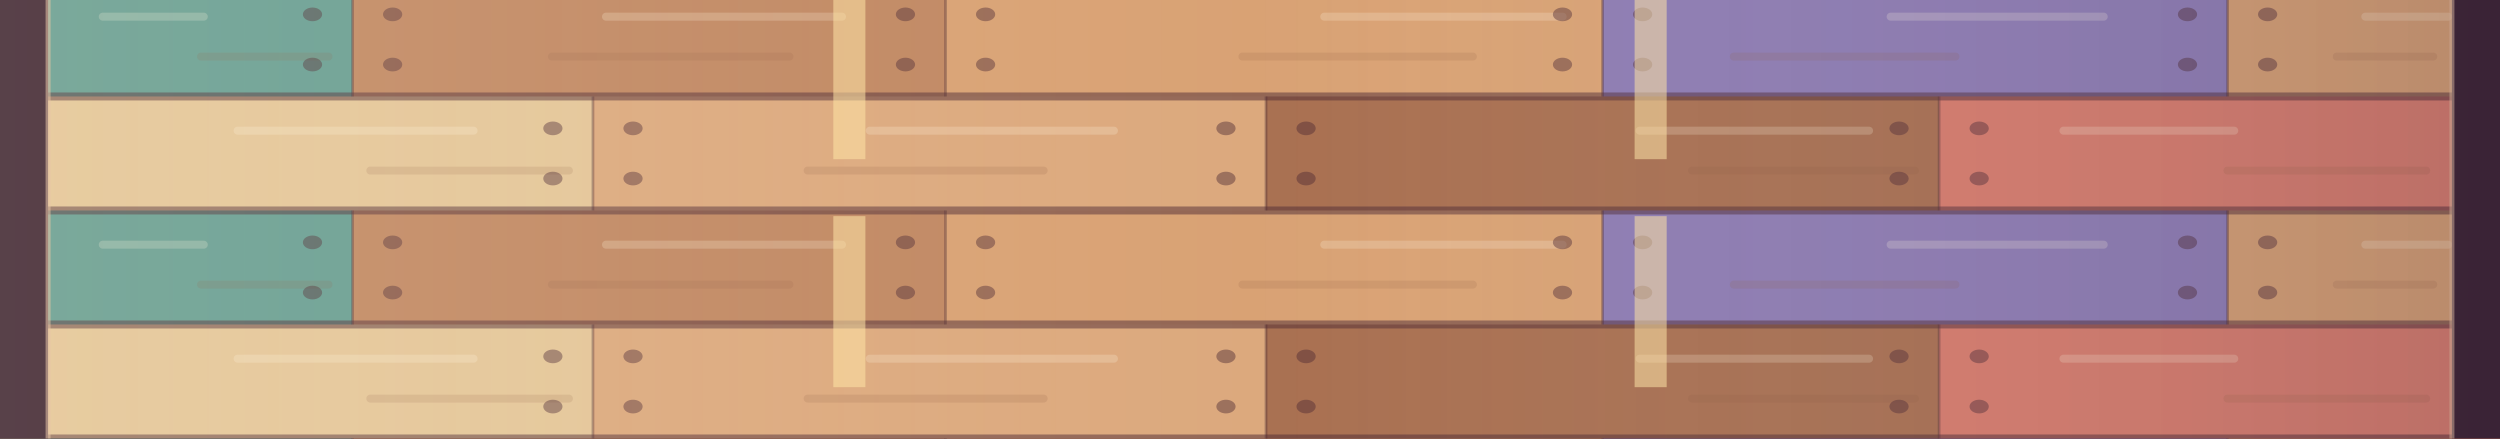
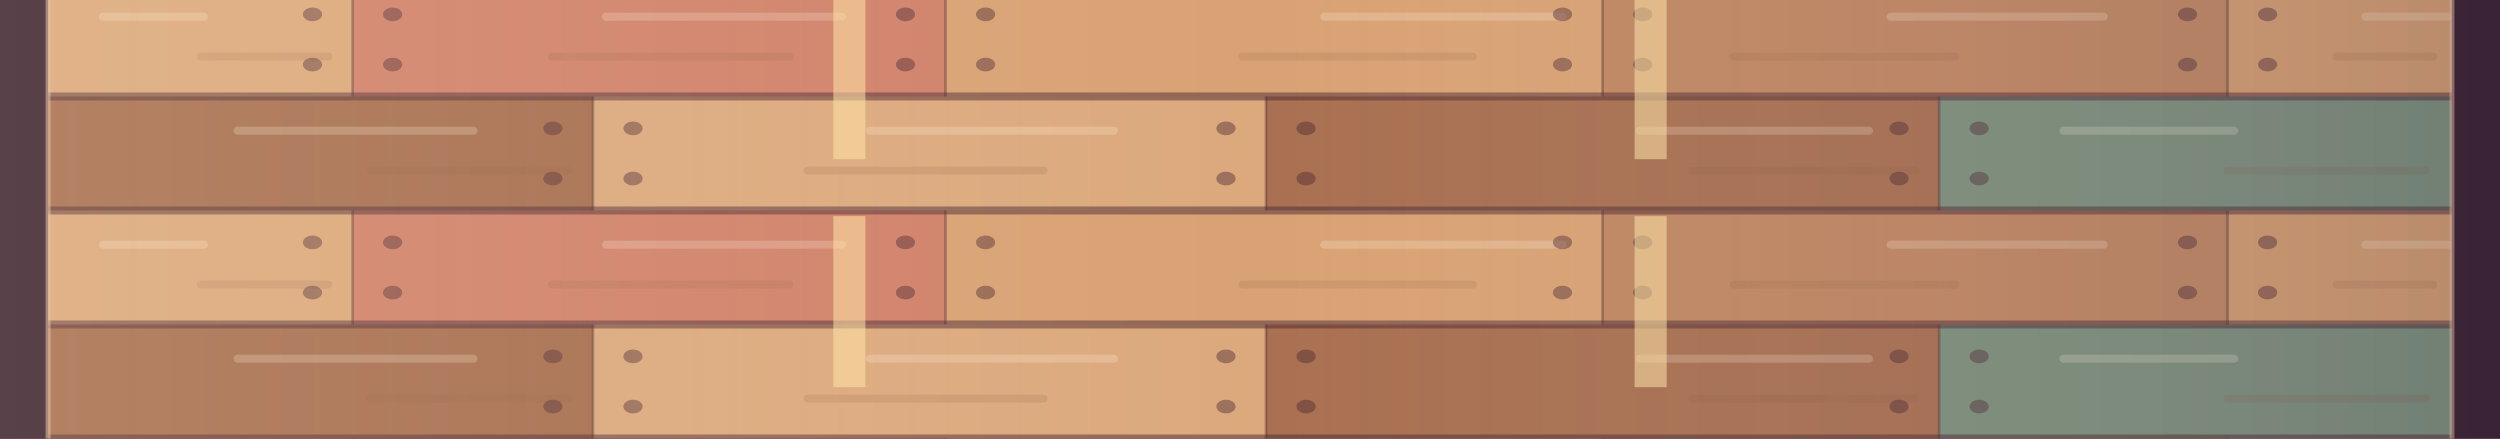
<svg xmlns="http://www.w3.org/2000/svg" width="1146" height="201" viewBox="0 0 1146 201">
  <rect width="1146" height="201" fill="#C08660" />
-   <rect x="0" y="-60.3" width="271.81" height="52.86" fill="#e4c597" />
+   <rect x="0" y="-60.3" width="271.81" height="52.86" fill="#a86f50" />
  <rect x="271.81" y="-60.3" width="308.54" height="52.86" fill="#dca97d" />
  <rect x="580.35" y="-60.3" width="308.53" height="52.86" fill="#a97051" />
-   <rect x="888.88" y="-60.3" width="257.12" height="52.86" fill="#d77c6b" />
-   <rect x="0" y="-8.04" width="161.62" height="52.86" fill="#669d91" />
-   <rect x="161.62" y="-8.04" width="271.8" height="52.86" fill="#c18862" />
+   <rect x="888.88" y="-60.3" width="257.12" height="52.86" fill="#7f907b" />
+   <rect x="0" y="-8.04" width="161.62" height="52.86" fill="#dca87b" />
+   <rect x="161.62" y="-8.04" width="271.8" height="52.86" fill="#d1826a" />
  <rect x="433.42" y="-8.04" width="301.2" height="52.86" fill="#d9a274" />
-   <rect x="734.62" y="-8.04" width="286.5" height="52.86" fill="#8e7cb2" />
+   <rect x="734.62" y="-8.04" width="286.5" height="52.86" fill="#c18762" />
  <rect x="1021.12" y="-8.04" width="124.88" height="52.86" fill="#d59e71" />
-   <rect x="0" y="44.22" width="271.81" height="52.86" fill="#e4c597" />
+   <rect x="0" y="44.22" width="271.81" height="52.86" fill="#a86f50" />
  <rect x="271.81" y="44.22" width="308.54" height="52.86" fill="#dca97d" />
  <rect x="580.35" y="44.22" width="308.53" height="52.86" fill="#a97051" />
-   <rect x="888.88" y="44.22" width="257.12" height="52.86" fill="#d77c6b" />
-   <rect x="0" y="96.48" width="161.62" height="52.86" fill="#669d91" />
-   <rect x="161.62" y="96.48" width="271.8" height="52.86" fill="#c18862" />
+   <rect x="888.88" y="44.22" width="257.12" height="52.86" fill="#7f907b" />
+   <rect x="0" y="96.48" width="161.62" height="52.86" fill="#dca87b" />
+   <rect x="161.62" y="96.48" width="271.8" height="52.86" fill="#d1826a" />
  <rect x="433.42" y="96.48" width="301.2" height="52.86" fill="#d9a274" />
-   <rect x="734.62" y="96.48" width="286.5" height="52.86" fill="#8e7cb2" />
+   <rect x="734.62" y="96.48" width="286.5" height="52.86" fill="#c18762" />
  <rect x="1021.12" y="96.48" width="124.88" height="52.86" fill="#d59e71" />
-   <rect x="0" y="148.74" width="271.81" height="52.86" fill="#e4c597" />
+   <rect x="0" y="148.74" width="271.81" height="52.86" fill="#a86f50" />
  <rect x="271.81" y="148.74" width="308.54" height="52.86" fill="#dca97d" />
  <rect x="580.35" y="148.74" width="308.53" height="52.86" fill="#a97051" />
-   <rect x="888.88" y="148.74" width="257.12" height="52.86" fill="#d77c6b" />
-   <rect x="0" y="201" width="161.62" height="52.86" fill="#669d91" />
-   <rect x="161.62" y="201" width="271.8" height="52.86" fill="#c18862" />
+   <rect x="888.88" y="148.74" width="257.12" height="52.86" fill="#7f907b" />
+   <rect x="0" y="201" width="161.62" height="52.86" fill="#dca87b" />
+   <rect x="161.62" y="201" width="271.8" height="52.86" fill="#d1826a" />
  <rect x="433.42" y="201" width="301.2" height="52.86" fill="#d9a274" />
-   <rect x="734.62" y="201" width="286.5" height="52.86" fill="#8e7cb2" />
+   <rect x="734.62" y="201" width="286.5" height="52.86" fill="#c18762" />
  <rect x="1021.12" y="201" width="124.88" height="52.86" fill="#d59e71" />
-   <rect x="0" y="253.26" width="271.81" height="52.86" fill="#e4c597" />
+   <rect x="0" y="253.26" width="271.81" height="52.86" fill="#a86f50" />
  <rect x="271.81" y="253.26" width="308.54" height="52.86" fill="#dca97d" />
  <rect x="580.35" y="253.26" width="308.53" height="52.86" fill="#a97051" />
-   <rect x="888.88" y="253.26" width="257.12" height="52.86" fill="#d77c6b" />
+   <rect x="888.88" y="253.26" width="257.12" height="52.86" fill="#7f907b" />
  <path d="M108.9 -44.62H217.09" stroke="#FFF6DE" stroke-opacity="0.22" stroke-width="3.66" stroke-linecap="round" />
  <path d="M169.75 -26.33H260.79" stroke="#8C5A40" stroke-opacity="0.16" stroke-width="3.66" stroke-linecap="round" />
  <path d="M398.68 -44.62H510.64" stroke="#FFF6DE" stroke-opacity="0.22" stroke-width="3.66" stroke-linecap="round" />
  <path d="M370.2 -26.33H478.42" stroke="#8C5A40" stroke-opacity="0.16" stroke-width="3.66" stroke-linecap="round" />
  <path d="M751.58 -44.62H856.78" stroke="#FFF6DE" stroke-opacity="0.22" stroke-width="3.66" stroke-linecap="round" />
  <path d="M775.58 -26.33H877.87" stroke="#8C5A40" stroke-opacity="0.16" stroke-width="3.66" stroke-linecap="round" />
  <path d="M945.89 -44.62H1024.18" stroke="#FFF6DE" stroke-opacity="0.22" stroke-width="3.66" stroke-linecap="round" />
  <path d="M1021.05 -26.33H1112.16" stroke="#8C5A40" stroke-opacity="0.16" stroke-width="3.66" stroke-linecap="round" />
  <path d="M47.1 7.64H93.42" stroke="#FFF6DE" stroke-opacity="0.22" stroke-width="3.66" stroke-linecap="round" />
  <path d="M92.13 25.93H150.6" stroke="#8C5A40" stroke-opacity="0.16" stroke-width="3.66" stroke-linecap="round" />
  <path d="M277.78 7.64H385.96" stroke="#FFF6DE" stroke-opacity="0.22" stroke-width="3.66" stroke-linecap="round" />
  <path d="M253 25.93H361.87" stroke="#8C5A40" stroke-opacity="0.16" stroke-width="3.66" stroke-linecap="round" />
  <path d="M607.04 7.64H716.33" stroke="#FFF6DE" stroke-opacity="0.22" stroke-width="3.66" stroke-linecap="round" />
  <path d="M569.53 25.93H675.17" stroke="#8C5A40" stroke-opacity="0.16" stroke-width="3.66" stroke-linecap="round" />
  <path d="M866.66 7.64H964.34" stroke="#FFF6DE" stroke-opacity="0.22" stroke-width="3.66" stroke-linecap="round" />
  <path d="M794.77 25.93H896.38" stroke="#8C5A40" stroke-opacity="0.16" stroke-width="3.66" stroke-linecap="round" />
  <path d="M1084.25 7.64H1122.28" stroke="#FFF6DE" stroke-opacity="0.22" stroke-width="3.66" stroke-linecap="round" />
  <path d="M1071.15 25.93H1115.41" stroke="#8C5A40" stroke-opacity="0.16" stroke-width="3.66" stroke-linecap="round" />
  <path d="M108.9 59.9H217.09" stroke="#FFF6DE" stroke-opacity="0.22" stroke-width="3.66" stroke-linecap="round" />
  <path d="M169.75 78.19H260.79" stroke="#8C5A40" stroke-opacity="0.16" stroke-width="3.66" stroke-linecap="round" />
  <path d="M398.68 59.9H510.64" stroke="#FFF6DE" stroke-opacity="0.22" stroke-width="3.66" stroke-linecap="round" />
  <path d="M370.2 78.19H478.42" stroke="#8C5A40" stroke-opacity="0.16" stroke-width="3.66" stroke-linecap="round" />
  <path d="M751.58 59.9H856.78" stroke="#FFF6DE" stroke-opacity="0.22" stroke-width="3.66" stroke-linecap="round" />
  <path d="M775.58 78.19H877.87" stroke="#8C5A40" stroke-opacity="0.16" stroke-width="3.66" stroke-linecap="round" />
  <path d="M945.89 59.9H1024.18" stroke="#FFF6DE" stroke-opacity="0.22" stroke-width="3.66" stroke-linecap="round" />
  <path d="M1021.05 78.19H1112.16" stroke="#8C5A40" stroke-opacity="0.16" stroke-width="3.66" stroke-linecap="round" />
  <path d="M47.1 112.16H93.42" stroke="#FFF6DE" stroke-opacity="0.22" stroke-width="3.66" stroke-linecap="round" />
  <path d="M92.13 130.45H150.6" stroke="#8C5A40" stroke-opacity="0.16" stroke-width="3.66" stroke-linecap="round" />
  <path d="M277.78 112.16H385.96" stroke="#FFF6DE" stroke-opacity="0.22" stroke-width="3.66" stroke-linecap="round" />
  <path d="M253 130.45H361.87" stroke="#8C5A40" stroke-opacity="0.16" stroke-width="3.66" stroke-linecap="round" />
  <path d="M607.04 112.16H716.33" stroke="#FFF6DE" stroke-opacity="0.22" stroke-width="3.66" stroke-linecap="round" />
  <path d="M569.53 130.45H675.17" stroke="#8C5A40" stroke-opacity="0.16" stroke-width="3.66" stroke-linecap="round" />
  <path d="M866.66 112.16H964.34" stroke="#FFF6DE" stroke-opacity="0.22" stroke-width="3.66" stroke-linecap="round" />
  <path d="M794.77 130.45H896.38" stroke="#8C5A40" stroke-opacity="0.16" stroke-width="3.66" stroke-linecap="round" />
  <path d="M1084.25 112.16H1122.28" stroke="#FFF6DE" stroke-opacity="0.22" stroke-width="3.66" stroke-linecap="round" />
  <path d="M1071.15 130.45H1115.41" stroke="#8C5A40" stroke-opacity="0.16" stroke-width="3.66" stroke-linecap="round" />
  <path d="M108.9 164.42H217.09" stroke="#FFF6DE" stroke-opacity="0.22" stroke-width="3.66" stroke-linecap="round" />
  <path d="M169.75 182.71H260.79" stroke="#8C5A40" stroke-opacity="0.16" stroke-width="3.66" stroke-linecap="round" />
  <path d="M398.68 164.42H510.64" stroke="#FFF6DE" stroke-opacity="0.22" stroke-width="3.66" stroke-linecap="round" />
  <path d="M370.2 182.71H478.42" stroke="#8C5A40" stroke-opacity="0.16" stroke-width="3.66" stroke-linecap="round" />
  <path d="M751.58 164.42H856.78" stroke="#FFF6DE" stroke-opacity="0.22" stroke-width="3.66" stroke-linecap="round" />
  <path d="M775.58 182.71H877.87" stroke="#8C5A40" stroke-opacity="0.16" stroke-width="3.66" stroke-linecap="round" />
  <path d="M945.89 164.42H1024.18" stroke="#FFF6DE" stroke-opacity="0.22" stroke-width="3.66" stroke-linecap="round" />
  <path d="M1021.05 182.71H1112.16" stroke="#8C5A40" stroke-opacity="0.16" stroke-width="3.66" stroke-linecap="round" />
  <path d="M47.1 216.68H93.42" stroke="#FFF6DE" stroke-opacity="0.22" stroke-width="3.66" stroke-linecap="round" />
  <path d="M92.13 234.97H150.6" stroke="#8C5A40" stroke-opacity="0.16" stroke-width="3.66" stroke-linecap="round" />
  <path d="M277.78 216.68H385.96" stroke="#FFF6DE" stroke-opacity="0.22" stroke-width="3.66" stroke-linecap="round" />
  <path d="M253 234.97H361.87" stroke="#8C5A40" stroke-opacity="0.16" stroke-width="3.66" stroke-linecap="round" />
  <path d="M607.04 216.68H716.33" stroke="#FFF6DE" stroke-opacity="0.22" stroke-width="3.66" stroke-linecap="round" />
  <path d="M569.53 234.97H675.17" stroke="#8C5A40" stroke-opacity="0.16" stroke-width="3.66" stroke-linecap="round" />
  <path d="M866.66 216.68H964.34" stroke="#FFF6DE" stroke-opacity="0.22" stroke-width="3.66" stroke-linecap="round" />
  <path d="M794.77 234.97H896.38" stroke="#8C5A40" stroke-opacity="0.16" stroke-width="3.66" stroke-linecap="round" />
  <path d="M1084.25 216.68H1122.28" stroke="#FFF6DE" stroke-opacity="0.22" stroke-width="3.66" stroke-linecap="round" />
  <path d="M1071.15 234.97H1115.41" stroke="#8C5A40" stroke-opacity="0.16" stroke-width="3.66" stroke-linecap="round" />
  <path d="M108.9 268.94H217.09" stroke="#FFF6DE" stroke-opacity="0.22" stroke-width="3.66" stroke-linecap="round" />
  <path d="M169.75 287.23H260.79" stroke="#8C5A40" stroke-opacity="0.16" stroke-width="3.66" stroke-linecap="round" />
  <path d="M398.68 268.94H510.64" stroke="#FFF6DE" stroke-opacity="0.22" stroke-width="3.66" stroke-linecap="round" />
  <path d="M370.2 287.23H478.42" stroke="#8C5A40" stroke-opacity="0.16" stroke-width="3.66" stroke-linecap="round" />
  <path d="M751.58 268.94H856.78" stroke="#FFF6DE" stroke-opacity="0.22" stroke-width="3.66" stroke-linecap="round" />
  <path d="M775.58 287.23H877.87" stroke="#8C5A40" stroke-opacity="0.16" stroke-width="3.66" stroke-linecap="round" />
  <path d="M945.89 268.94H1024.18" stroke="#FFF6DE" stroke-opacity="0.22" stroke-width="3.66" stroke-linecap="round" />
  <path d="M1021.05 287.23H1112.16" stroke="#8C5A40" stroke-opacity="0.16" stroke-width="3.66" stroke-linecap="round" />
  <path d="M271.81 -60.3V-8.04" stroke="#4E2B34" stroke-opacity=".38" stroke-width="1.27" />
  <path d="M580.35 -60.3V-8.04" stroke="#4E2B34" stroke-opacity=".38" stroke-width="1.27" />
  <path d="M888.88 -60.3V-8.04" stroke="#4E2B34" stroke-opacity=".38" stroke-width="1.27" />
  <path d="M0 -60.3H1146" stroke="#4E2B34" stroke-opacity=".5" stroke-width="3.66" />
  <path d="M161.62 -8.04V44.22" stroke="#4E2B34" stroke-opacity=".38" stroke-width="1.27" />
  <path d="M433.42 -8.04V44.22" stroke="#4E2B34" stroke-opacity=".38" stroke-width="1.27" />
  <path d="M734.62 -8.04V44.22" stroke="#4E2B34" stroke-opacity=".38" stroke-width="1.27" />
  <path d="M1021.12 -8.04V44.22" stroke="#4E2B34" stroke-opacity=".38" stroke-width="1.27" />
  <path d="M0 -8.04H1146" stroke="#4E2B34" stroke-opacity=".5" stroke-width="3.66" />
  <path d="M271.81 44.22V96.48" stroke="#4E2B34" stroke-opacity=".38" stroke-width="1.27" />
  <path d="M580.35 44.22V96.48" stroke="#4E2B34" stroke-opacity=".38" stroke-width="1.27" />
  <path d="M888.88 44.22V96.48" stroke="#4E2B34" stroke-opacity=".38" stroke-width="1.27" />
  <path d="M0 44.22H1146" stroke="#4E2B34" stroke-opacity=".5" stroke-width="3.66" />
  <path d="M161.62 96.48V148.74" stroke="#4E2B34" stroke-opacity=".38" stroke-width="1.27" />
  <path d="M433.42 96.48V148.74" stroke="#4E2B34" stroke-opacity=".38" stroke-width="1.27" />
  <path d="M734.62 96.48V148.74" stroke="#4E2B34" stroke-opacity=".38" stroke-width="1.27" />
  <path d="M1021.12 96.48V148.74" stroke="#4E2B34" stroke-opacity=".38" stroke-width="1.27" />
  <path d="M0 96.48H1146" stroke="#4E2B34" stroke-opacity=".5" stroke-width="3.66" />
  <path d="M271.81 148.74V201" stroke="#4E2B34" stroke-opacity=".38" stroke-width="1.27" />
  <path d="M580.35 148.74V201" stroke="#4E2B34" stroke-opacity=".38" stroke-width="1.27" />
  <path d="M888.88 148.74V201" stroke="#4E2B34" stroke-opacity=".38" stroke-width="1.27" />
  <path d="M0 148.74H1146" stroke="#4E2B34" stroke-opacity=".5" stroke-width="3.66" />
  <path d="M161.62 201V253.26" stroke="#4E2B34" stroke-opacity=".38" stroke-width="1.27" />
  <path d="M433.42 201V253.26" stroke="#4E2B34" stroke-opacity=".38" stroke-width="1.27" />
  <path d="M734.62 201V253.26" stroke="#4E2B34" stroke-opacity=".38" stroke-width="1.27" />
  <path d="M1021.12 201V253.26" stroke="#4E2B34" stroke-opacity=".38" stroke-width="1.27" />
  <path d="M0 201H1146" stroke="#4E2B34" stroke-opacity=".5" stroke-width="3.66" />
  <path d="M271.81 253.26V305.52" stroke="#4E2B34" stroke-opacity=".38" stroke-width="1.27" />
  <path d="M580.35 253.26V305.52" stroke="#4E2B34" stroke-opacity=".38" stroke-width="1.27" />
  <path d="M888.88 253.26V305.52" stroke="#4E2B34" stroke-opacity=".38" stroke-width="1.27" />
  <path d="M0 253.26H1146" stroke="#4E2B34" stroke-opacity=".5" stroke-width="3.66" />
  <ellipse cx="253.44" cy="-45.67" rx="4.41" ry="3.14" fill="#4E2B34" fill-opacity=".45" />
  <ellipse cx="253.44" cy="-22.67" rx="4.41" ry="3.14" fill="#4E2B34" fill-opacity=".45" />
  <ellipse cx="290.17" cy="-45.67" rx="4.41" ry="3.14" fill="#4E2B34" fill-opacity=".45" />
  <ellipse cx="290.17" cy="-22.67" rx="4.41" ry="3.14" fill="#4E2B34" fill-opacity=".45" />
  <ellipse cx="561.98" cy="-45.67" rx="4.41" ry="3.14" fill="#4E2B34" fill-opacity=".45" />
  <ellipse cx="561.98" cy="-22.67" rx="4.41" ry="3.14" fill="#4E2B34" fill-opacity=".45" />
  <ellipse cx="598.71" cy="-45.67" rx="4.41" ry="3.14" fill="#4E2B34" fill-opacity=".45" />
  <ellipse cx="598.71" cy="-22.67" rx="4.41" ry="3.14" fill="#4E2B34" fill-opacity=".45" />
  <ellipse cx="870.52" cy="-45.67" rx="4.41" ry="3.14" fill="#4E2B34" fill-opacity=".45" />
  <ellipse cx="870.52" cy="-22.67" rx="4.41" ry="3.14" fill="#4E2B34" fill-opacity=".45" />
  <ellipse cx="907.25" cy="-45.67" rx="4.41" ry="3.14" fill="#4E2B34" fill-opacity=".45" />
  <ellipse cx="907.25" cy="-22.67" rx="4.41" ry="3.14" fill="#4E2B34" fill-opacity=".45" />
  <ellipse cx="143.25" cy="6.59" rx="4.41" ry="3.14" fill="#4E2B34" fill-opacity=".45" />
  <ellipse cx="143.25" cy="29.59" rx="4.41" ry="3.14" fill="#4E2B34" fill-opacity=".45" />
  <ellipse cx="179.98" cy="6.59" rx="4.41" ry="3.14" fill="#4E2B34" fill-opacity=".45" />
  <ellipse cx="179.98" cy="29.59" rx="4.41" ry="3.14" fill="#4E2B34" fill-opacity=".45" />
  <ellipse cx="415.06" cy="6.59" rx="4.41" ry="3.14" fill="#4E2B34" fill-opacity=".45" />
  <ellipse cx="415.06" cy="29.59" rx="4.41" ry="3.14" fill="#4E2B34" fill-opacity=".45" />
  <ellipse cx="451.79" cy="6.59" rx="4.41" ry="3.14" fill="#4E2B34" fill-opacity=".45" />
  <ellipse cx="451.79" cy="29.59" rx="4.41" ry="3.14" fill="#4E2B34" fill-opacity=".45" />
  <ellipse cx="716.25" cy="6.59" rx="4.41" ry="3.14" fill="#4E2B34" fill-opacity=".45" />
  <ellipse cx="716.25" cy="29.59" rx="4.41" ry="3.14" fill="#4E2B34" fill-opacity=".45" />
  <ellipse cx="752.98" cy="6.59" rx="4.41" ry="3.14" fill="#4E2B34" fill-opacity=".45" />
  <ellipse cx="752.98" cy="29.59" rx="4.41" ry="3.14" fill="#4E2B34" fill-opacity=".45" />
  <ellipse cx="1002.75" cy="6.59" rx="4.41" ry="3.14" fill="#4E2B34" fill-opacity=".45" />
  <ellipse cx="1002.75" cy="29.59" rx="4.41" ry="3.14" fill="#4E2B34" fill-opacity=".45" />
  <ellipse cx="1039.48" cy="6.59" rx="4.41" ry="3.14" fill="#4E2B34" fill-opacity=".45" />
  <ellipse cx="1039.48" cy="29.59" rx="4.41" ry="3.14" fill="#4E2B34" fill-opacity=".45" />
  <ellipse cx="253.44" cy="58.85" rx="4.41" ry="3.14" fill="#4E2B34" fill-opacity=".45" />
  <ellipse cx="253.44" cy="81.85" rx="4.41" ry="3.14" fill="#4E2B34" fill-opacity=".45" />
  <ellipse cx="290.17" cy="58.85" rx="4.41" ry="3.14" fill="#4E2B34" fill-opacity=".45" />
  <ellipse cx="290.17" cy="81.85" rx="4.41" ry="3.14" fill="#4E2B34" fill-opacity=".45" />
  <ellipse cx="561.98" cy="58.85" rx="4.41" ry="3.14" fill="#4E2B34" fill-opacity=".45" />
  <ellipse cx="561.98" cy="81.85" rx="4.41" ry="3.14" fill="#4E2B34" fill-opacity=".45" />
  <ellipse cx="598.71" cy="58.85" rx="4.41" ry="3.14" fill="#4E2B34" fill-opacity=".45" />
  <ellipse cx="598.71" cy="81.85" rx="4.41" ry="3.14" fill="#4E2B34" fill-opacity=".45" />
  <ellipse cx="870.52" cy="58.85" rx="4.41" ry="3.14" fill="#4E2B34" fill-opacity=".45" />
  <ellipse cx="870.52" cy="81.85" rx="4.41" ry="3.14" fill="#4E2B34" fill-opacity=".45" />
  <ellipse cx="907.25" cy="58.85" rx="4.41" ry="3.14" fill="#4E2B34" fill-opacity=".45" />
  <ellipse cx="907.25" cy="81.85" rx="4.41" ry="3.14" fill="#4E2B34" fill-opacity=".45" />
  <ellipse cx="143.25" cy="111.11" rx="4.41" ry="3.14" fill="#4E2B34" fill-opacity=".45" />
  <ellipse cx="143.25" cy="134.11" rx="4.41" ry="3.14" fill="#4E2B34" fill-opacity=".45" />
  <ellipse cx="179.98" cy="111.11" rx="4.41" ry="3.14" fill="#4E2B34" fill-opacity=".45" />
  <ellipse cx="179.98" cy="134.11" rx="4.41" ry="3.14" fill="#4E2B34" fill-opacity=".45" />
  <ellipse cx="415.06" cy="111.11" rx="4.41" ry="3.14" fill="#4E2B34" fill-opacity=".45" />
  <ellipse cx="415.06" cy="134.11" rx="4.41" ry="3.14" fill="#4E2B34" fill-opacity=".45" />
  <ellipse cx="451.79" cy="111.11" rx="4.41" ry="3.14" fill="#4E2B34" fill-opacity=".45" />
  <ellipse cx="451.79" cy="134.11" rx="4.41" ry="3.14" fill="#4E2B34" fill-opacity=".45" />
  <ellipse cx="716.25" cy="111.11" rx="4.41" ry="3.14" fill="#4E2B34" fill-opacity=".45" />
  <ellipse cx="716.25" cy="134.11" rx="4.41" ry="3.14" fill="#4E2B34" fill-opacity=".45" />
  <ellipse cx="752.98" cy="111.11" rx="4.41" ry="3.14" fill="#4E2B34" fill-opacity=".45" />
  <ellipse cx="752.98" cy="134.11" rx="4.41" ry="3.14" fill="#4E2B34" fill-opacity=".45" />
  <ellipse cx="1002.75" cy="111.11" rx="4.41" ry="3.14" fill="#4E2B34" fill-opacity=".45" />
  <ellipse cx="1002.75" cy="134.11" rx="4.41" ry="3.14" fill="#4E2B34" fill-opacity=".45" />
  <ellipse cx="1039.48" cy="111.11" rx="4.41" ry="3.14" fill="#4E2B34" fill-opacity=".45" />
  <ellipse cx="1039.48" cy="134.11" rx="4.41" ry="3.14" fill="#4E2B34" fill-opacity=".45" />
  <ellipse cx="253.44" cy="163.37" rx="4.41" ry="3.14" fill="#4E2B34" fill-opacity=".45" />
  <ellipse cx="253.44" cy="186.37" rx="4.41" ry="3.14" fill="#4E2B34" fill-opacity=".45" />
  <ellipse cx="290.17" cy="163.37" rx="4.41" ry="3.14" fill="#4E2B34" fill-opacity=".45" />
  <ellipse cx="290.17" cy="186.37" rx="4.41" ry="3.14" fill="#4E2B34" fill-opacity=".45" />
  <ellipse cx="561.98" cy="163.37" rx="4.41" ry="3.14" fill="#4E2B34" fill-opacity=".45" />
  <ellipse cx="561.98" cy="186.37" rx="4.41" ry="3.14" fill="#4E2B34" fill-opacity=".45" />
  <ellipse cx="598.71" cy="163.37" rx="4.41" ry="3.14" fill="#4E2B34" fill-opacity=".45" />
  <ellipse cx="598.71" cy="186.37" rx="4.41" ry="3.14" fill="#4E2B34" fill-opacity=".45" />
  <ellipse cx="870.52" cy="163.37" rx="4.41" ry="3.14" fill="#4E2B34" fill-opacity=".45" />
  <ellipse cx="870.52" cy="186.37" rx="4.41" ry="3.14" fill="#4E2B34" fill-opacity=".45" />
  <ellipse cx="907.25" cy="163.37" rx="4.41" ry="3.14" fill="#4E2B34" fill-opacity=".45" />
  <ellipse cx="907.25" cy="186.37" rx="4.41" ry="3.14" fill="#4E2B34" fill-opacity=".45" />
  <ellipse cx="143.25" cy="215.63" rx="4.41" ry="3.14" fill="#4E2B34" fill-opacity=".45" />
  <ellipse cx="143.25" cy="238.63" rx="4.41" ry="3.14" fill="#4E2B34" fill-opacity=".45" />
  <ellipse cx="179.98" cy="215.63" rx="4.41" ry="3.14" fill="#4E2B34" fill-opacity=".45" />
  <ellipse cx="179.98" cy="238.63" rx="4.41" ry="3.14" fill="#4E2B34" fill-opacity=".45" />
  <ellipse cx="415.06" cy="215.63" rx="4.41" ry="3.14" fill="#4E2B34" fill-opacity=".45" />
  <ellipse cx="415.06" cy="238.63" rx="4.41" ry="3.14" fill="#4E2B34" fill-opacity=".45" />
  <ellipse cx="451.79" cy="215.63" rx="4.41" ry="3.14" fill="#4E2B34" fill-opacity=".45" />
  <ellipse cx="451.79" cy="238.63" rx="4.41" ry="3.14" fill="#4E2B34" fill-opacity=".45" />
  <ellipse cx="716.25" cy="215.63" rx="4.41" ry="3.14" fill="#4E2B34" fill-opacity=".45" />
  <ellipse cx="716.25" cy="238.63" rx="4.41" ry="3.14" fill="#4E2B34" fill-opacity=".45" />
  <ellipse cx="752.98" cy="215.63" rx="4.41" ry="3.14" fill="#4E2B34" fill-opacity=".45" />
  <ellipse cx="752.98" cy="238.63" rx="4.41" ry="3.14" fill="#4E2B34" fill-opacity=".45" />
  <ellipse cx="1002.75" cy="215.63" rx="4.41" ry="3.14" fill="#4E2B34" fill-opacity=".45" />
  <ellipse cx="1002.75" cy="238.63" rx="4.41" ry="3.14" fill="#4E2B34" fill-opacity=".45" />
  <ellipse cx="1039.48" cy="215.63" rx="4.41" ry="3.14" fill="#4E2B34" fill-opacity=".45" />
  <ellipse cx="1039.48" cy="238.63" rx="4.41" ry="3.14" fill="#4E2B34" fill-opacity=".45" />
  <ellipse cx="253.44" cy="267.89" rx="4.41" ry="3.14" fill="#4E2B34" fill-opacity=".45" />
  <ellipse cx="253.44" cy="290.89" rx="4.41" ry="3.14" fill="#4E2B34" fill-opacity=".45" />
  <ellipse cx="290.17" cy="267.89" rx="4.41" ry="3.14" fill="#4E2B34" fill-opacity=".45" />
  <ellipse cx="290.17" cy="290.89" rx="4.41" ry="3.14" fill="#4E2B34" fill-opacity=".45" />
  <ellipse cx="561.98" cy="267.89" rx="4.41" ry="3.14" fill="#4E2B34" fill-opacity=".45" />
  <ellipse cx="561.98" cy="290.89" rx="4.41" ry="3.14" fill="#4E2B34" fill-opacity=".45" />
  <ellipse cx="598.71" cy="267.89" rx="4.41" ry="3.14" fill="#4E2B34" fill-opacity=".45" />
  <ellipse cx="598.71" cy="290.89" rx="4.41" ry="3.14" fill="#4E2B34" fill-opacity=".45" />
  <ellipse cx="870.52" cy="267.89" rx="4.41" ry="3.14" fill="#4E2B34" fill-opacity=".45" />
  <ellipse cx="870.52" cy="290.89" rx="4.41" ry="3.14" fill="#4E2B34" fill-opacity=".45" />
  <ellipse cx="907.25" cy="267.89" rx="4.41" ry="3.14" fill="#4E2B34" fill-opacity=".45" />
  <ellipse cx="907.25" cy="290.89" rx="4.41" ry="3.14" fill="#4E2B34" fill-opacity=".45" />
  <rect x="382" y="-5.43" width="14.69" height="78.39" fill="#FFE3A2" fill-opacity=".55" />
  <rect x="749.31" y="-5.43" width="14.69" height="78.39" fill="#FFE3A2" fill-opacity=".55" />
  <rect x="382" y="99.09" width="14.69" height="78.39" fill="#FFE3A2" fill-opacity=".55" />
  <rect x="749.31" y="99.09" width="14.69" height="78.39" fill="#FFE3A2" fill-opacity=".55" />
  <rect x="382" y="203.61" width="14.69" height="78.39" fill="#FFE3A2" fill-opacity=".55" />
  <rect x="749.31" y="203.61" width="14.69" height="78.39" fill="#FFE3A2" fill-opacity=".55" />
  <rect x="0" y="0" width="22.04" height="201" fill="#3E2432" />
  <rect x="1123.96" y="0" width="22.04" height="201" fill="#3E2432" />
  <path d="M22.04 0V201M1123.96 0V201" stroke="#e4be9e" stroke-opacity=".55" stroke-width="2.29" />
  <defs>
    <linearGradient id="l" x1="0" x2="1" y1="0" y2="0">
      <stop offset="0" stop-color="#FFF4D8" stop-opacity="0.14" />
      <stop offset=".5" stop-color="#FFFFFF" stop-opacity="0" />
      <stop offset="1" stop-color="#211C47" stop-opacity="0.16" />
    </linearGradient>
  </defs>
  <rect width="1146" height="201" fill="url(#l)" />
</svg>
